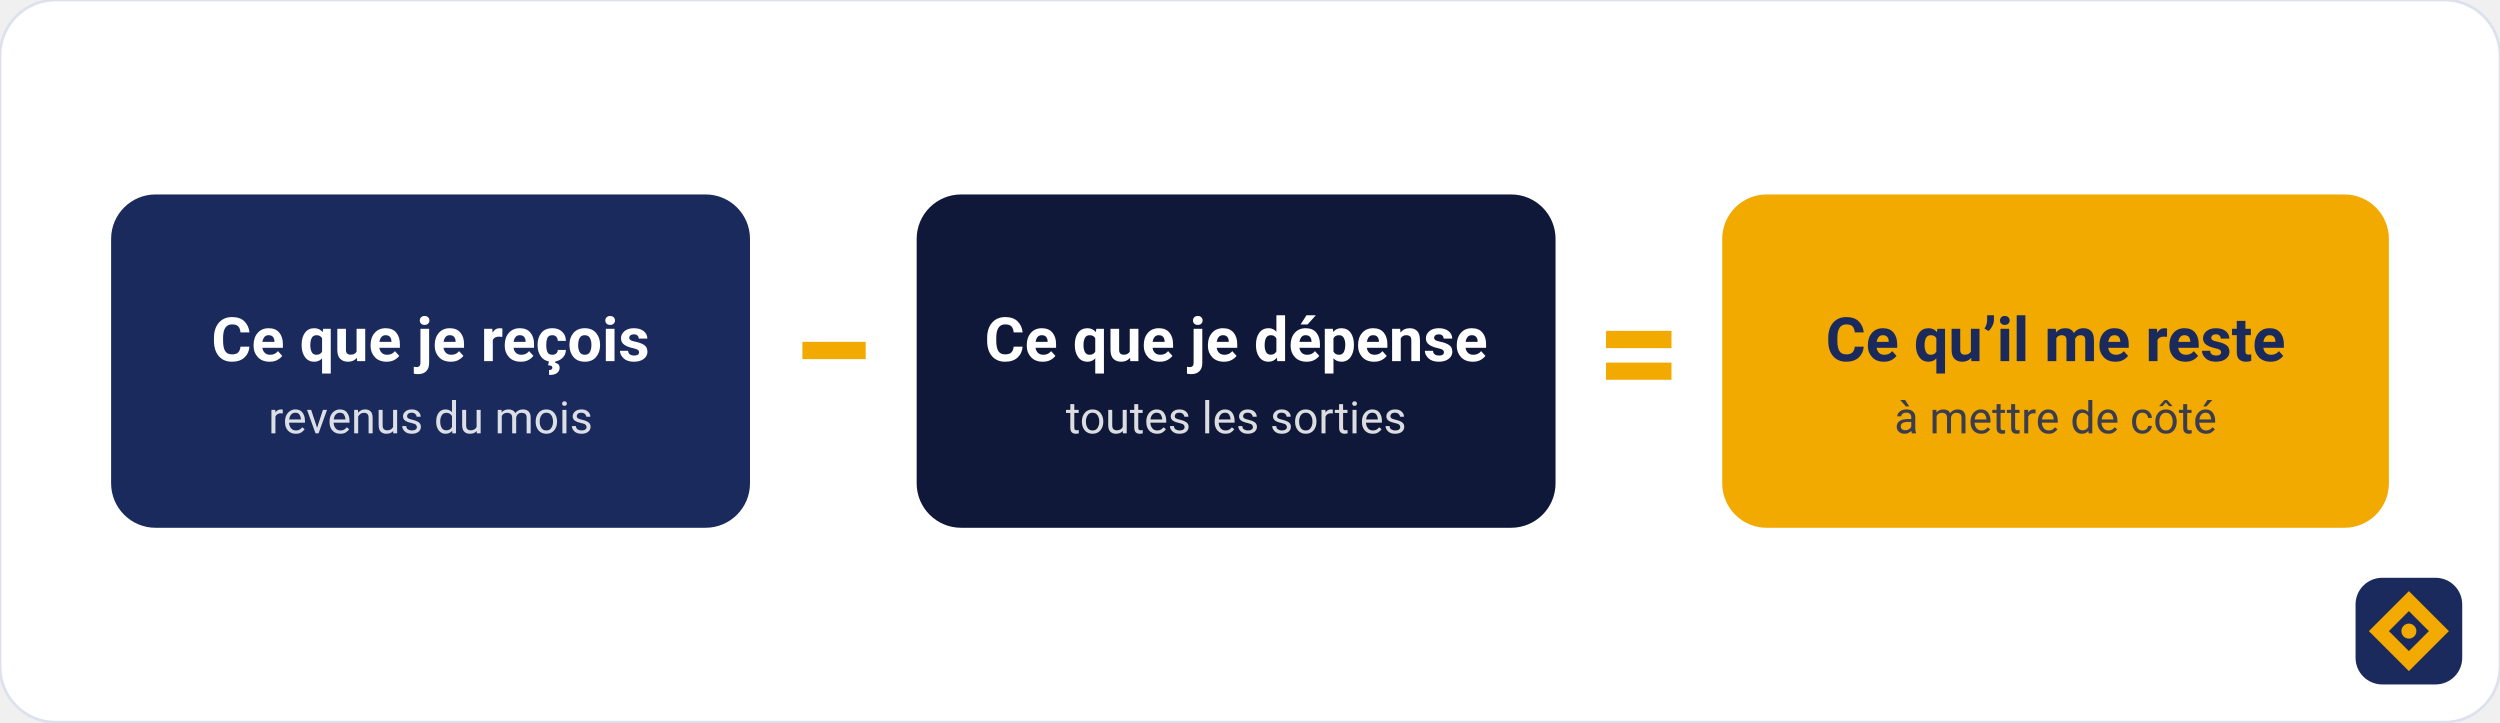
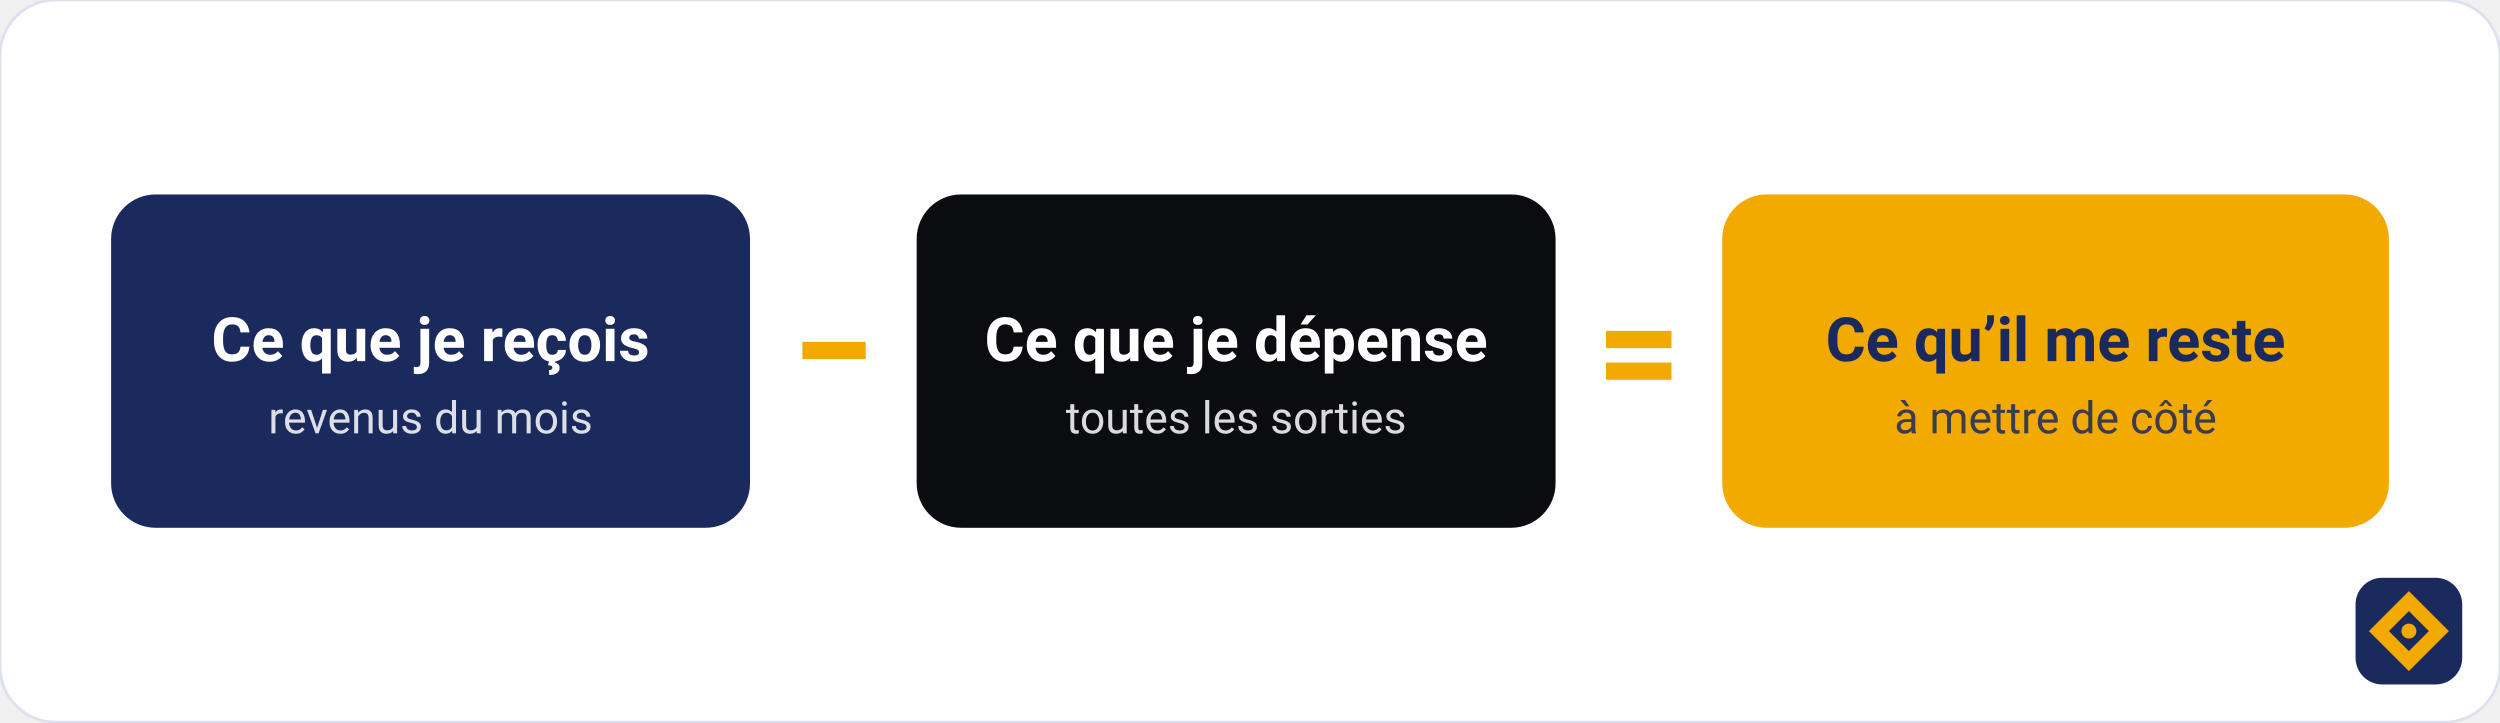
<svg xmlns="http://www.w3.org/2000/svg" viewBox="0 0 900 260" role="img" aria-label="Revenus moins dépenses égale ce qu’il reste">
  <rect width="900" height="260" rx="20" fill="#fff" stroke="#dde1ee" />
  <rect x="40" y="70" width="230" height="120" rx="16" fill="#1b2a5c" />
  <text x="155.0" y="130.0" text-anchor="middle" font-family="system-ui,-apple-system,'Segoe UI',Roboto,Arial,sans-serif" font-size="22" font-weight="700" fill="#fff">Ce que je reçois</text>
  <text x="155.0" y="156.0" text-anchor="middle" font-family="system-ui,-apple-system,'Segoe UI',Roboto,Arial,sans-serif" font-size="16" fill="#fff" opacity=".85">revenus du mois</text>
  <text x="300" y="145" text-anchor="middle" font-family="system-ui,-apple-system,'Segoe UI',Roboto,Arial,sans-serif" font-size="54" font-weight="700" fill="#f2a900">−</text>
-   <rect x="330" y="70" width="230" height="120" rx="16" fill="#0f1838" />
+   <rect x="330" y="70" width="230" height="120" rx="16" fill="#0b0c10" />
  <text x="445.0" y="130.0" text-anchor="middle" font-family="system-ui,-apple-system,'Segoe UI',Roboto,Arial,sans-serif" font-size="22" font-weight="700" fill="#fff">Ce que je dépense</text>
  <text x="445.0" y="156.0" text-anchor="middle" font-family="system-ui,-apple-system,'Segoe UI',Roboto,Arial,sans-serif" font-size="16" fill="#fff" opacity=".85">toutes les sorties</text>
  <text x="590" y="145" text-anchor="middle" font-family="system-ui,-apple-system,'Segoe UI',Roboto,Arial,sans-serif" font-size="54" font-weight="700" fill="#f2a900">=</text>
  <rect x="620" y="70" width="240" height="120" rx="16" fill="#f2a900" />
  <text x="740.0" y="130.0" text-anchor="middle" font-family="system-ui,-apple-system,'Segoe UI',Roboto,Arial,sans-serif" font-size="22" font-weight="700" fill="#1b2a5c">Ce qu’il me reste</text>
  <text x="740.0" y="156.0" text-anchor="middle" font-family="system-ui,-apple-system,'Segoe UI',Roboto,Arial,sans-serif" font-size="16" fill="#1b2a5c" opacity=".85">à mettre de côté</text>
  <g transform="translate(848 208) scale(0.6)">
    <rect width="64" height="64" rx="16" fill="#1b2a5c" />
    <path d="M32 8 56 32 32 56 8 32Z" fill="#f2a900" />
    <path d="M32 20 44 32 32 44 20 32Z" fill="#1b2a5c" />
    <circle cx="32" cy="32" r="4.5" fill="#f2a900" />
  </g>
</svg>
